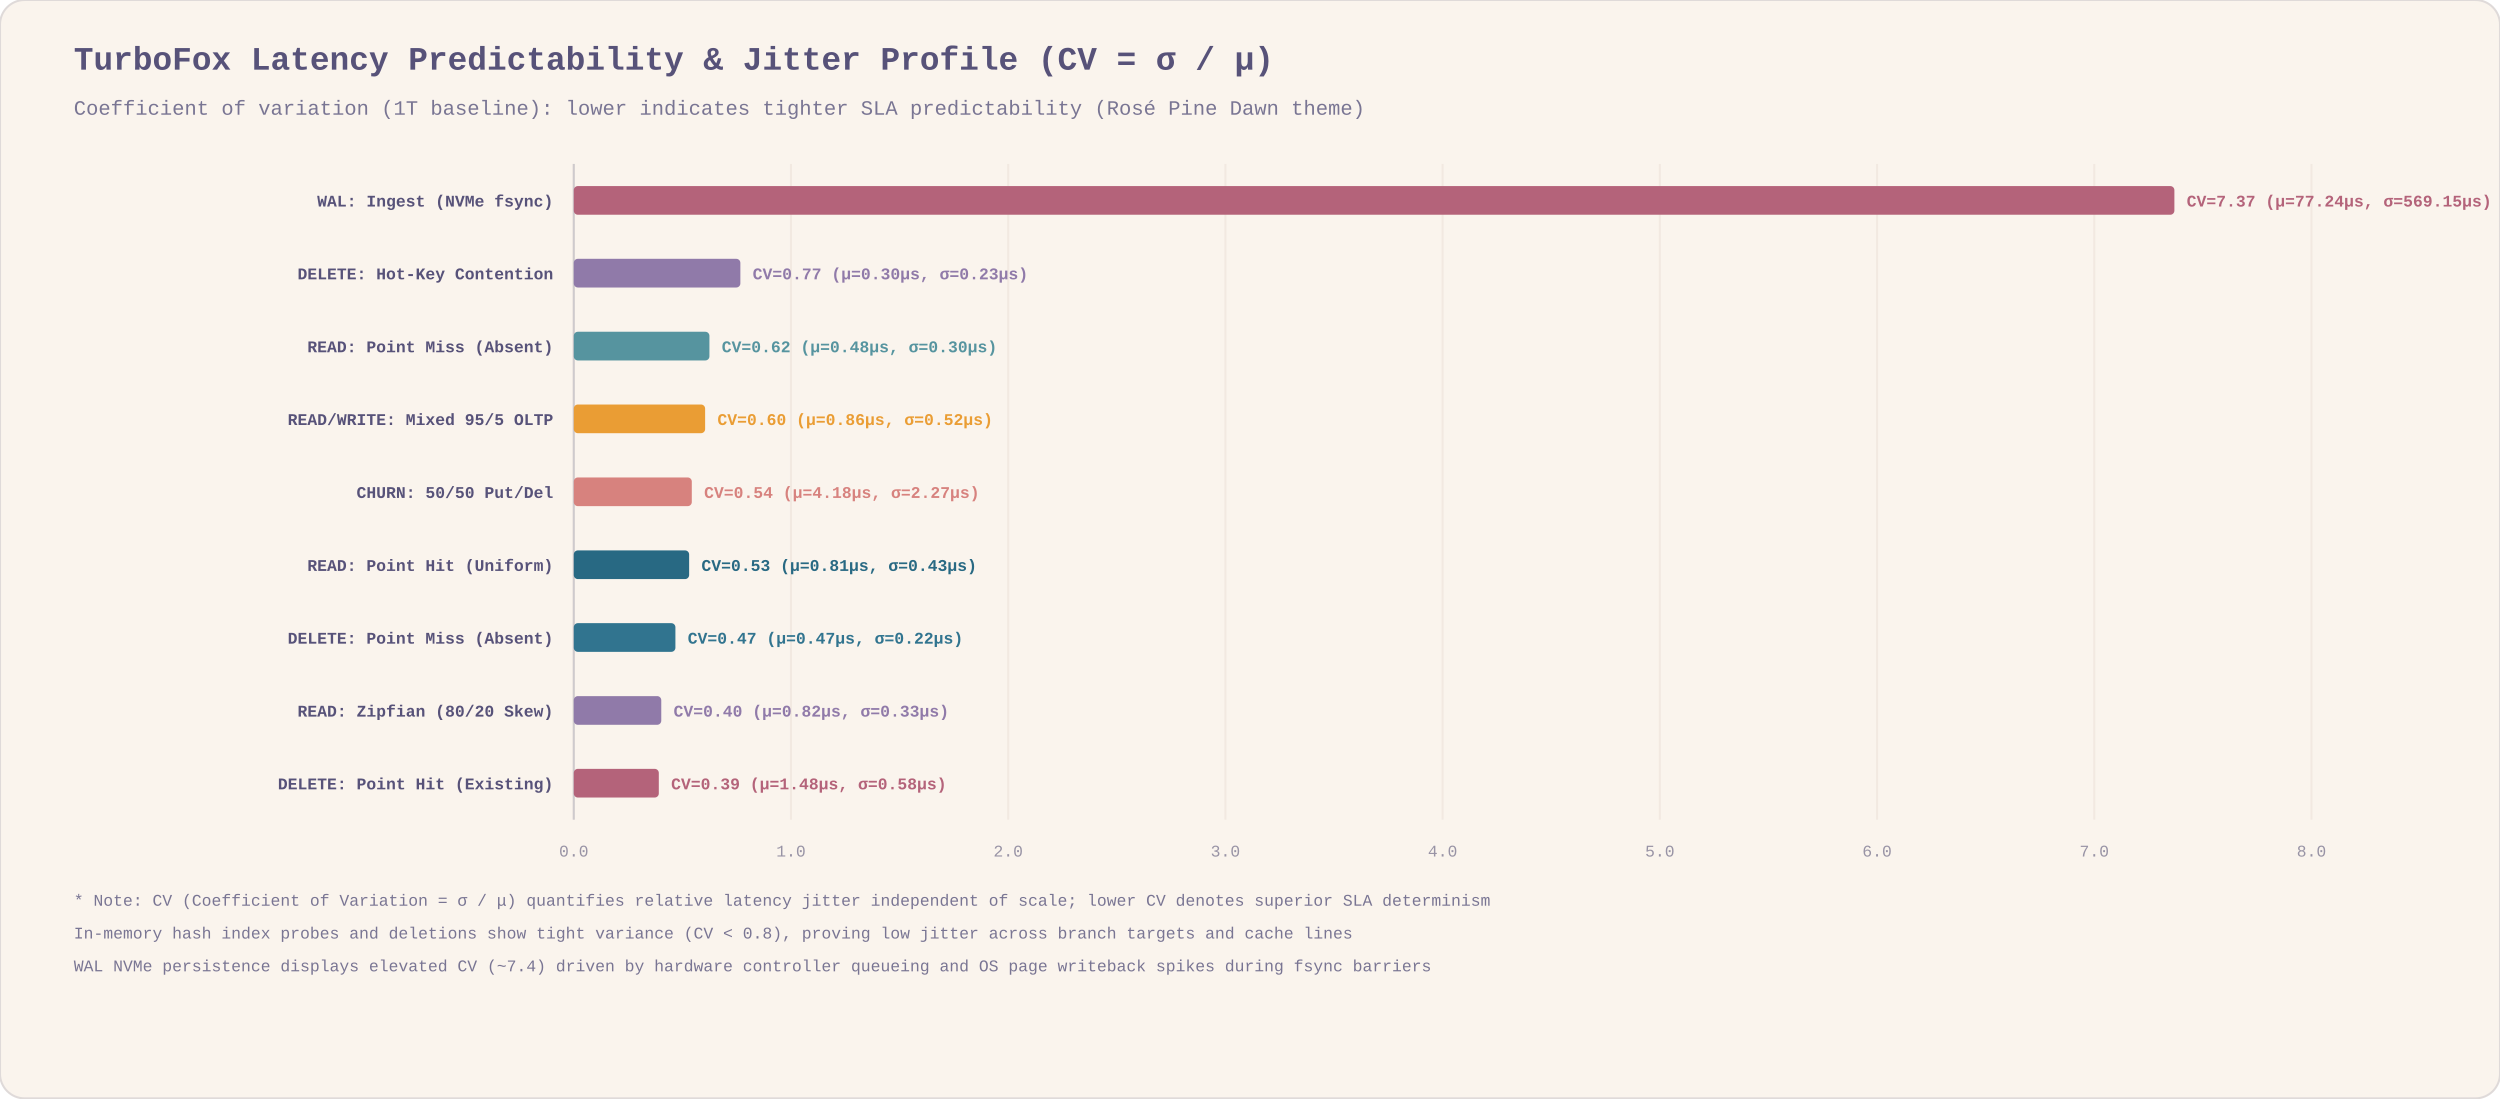
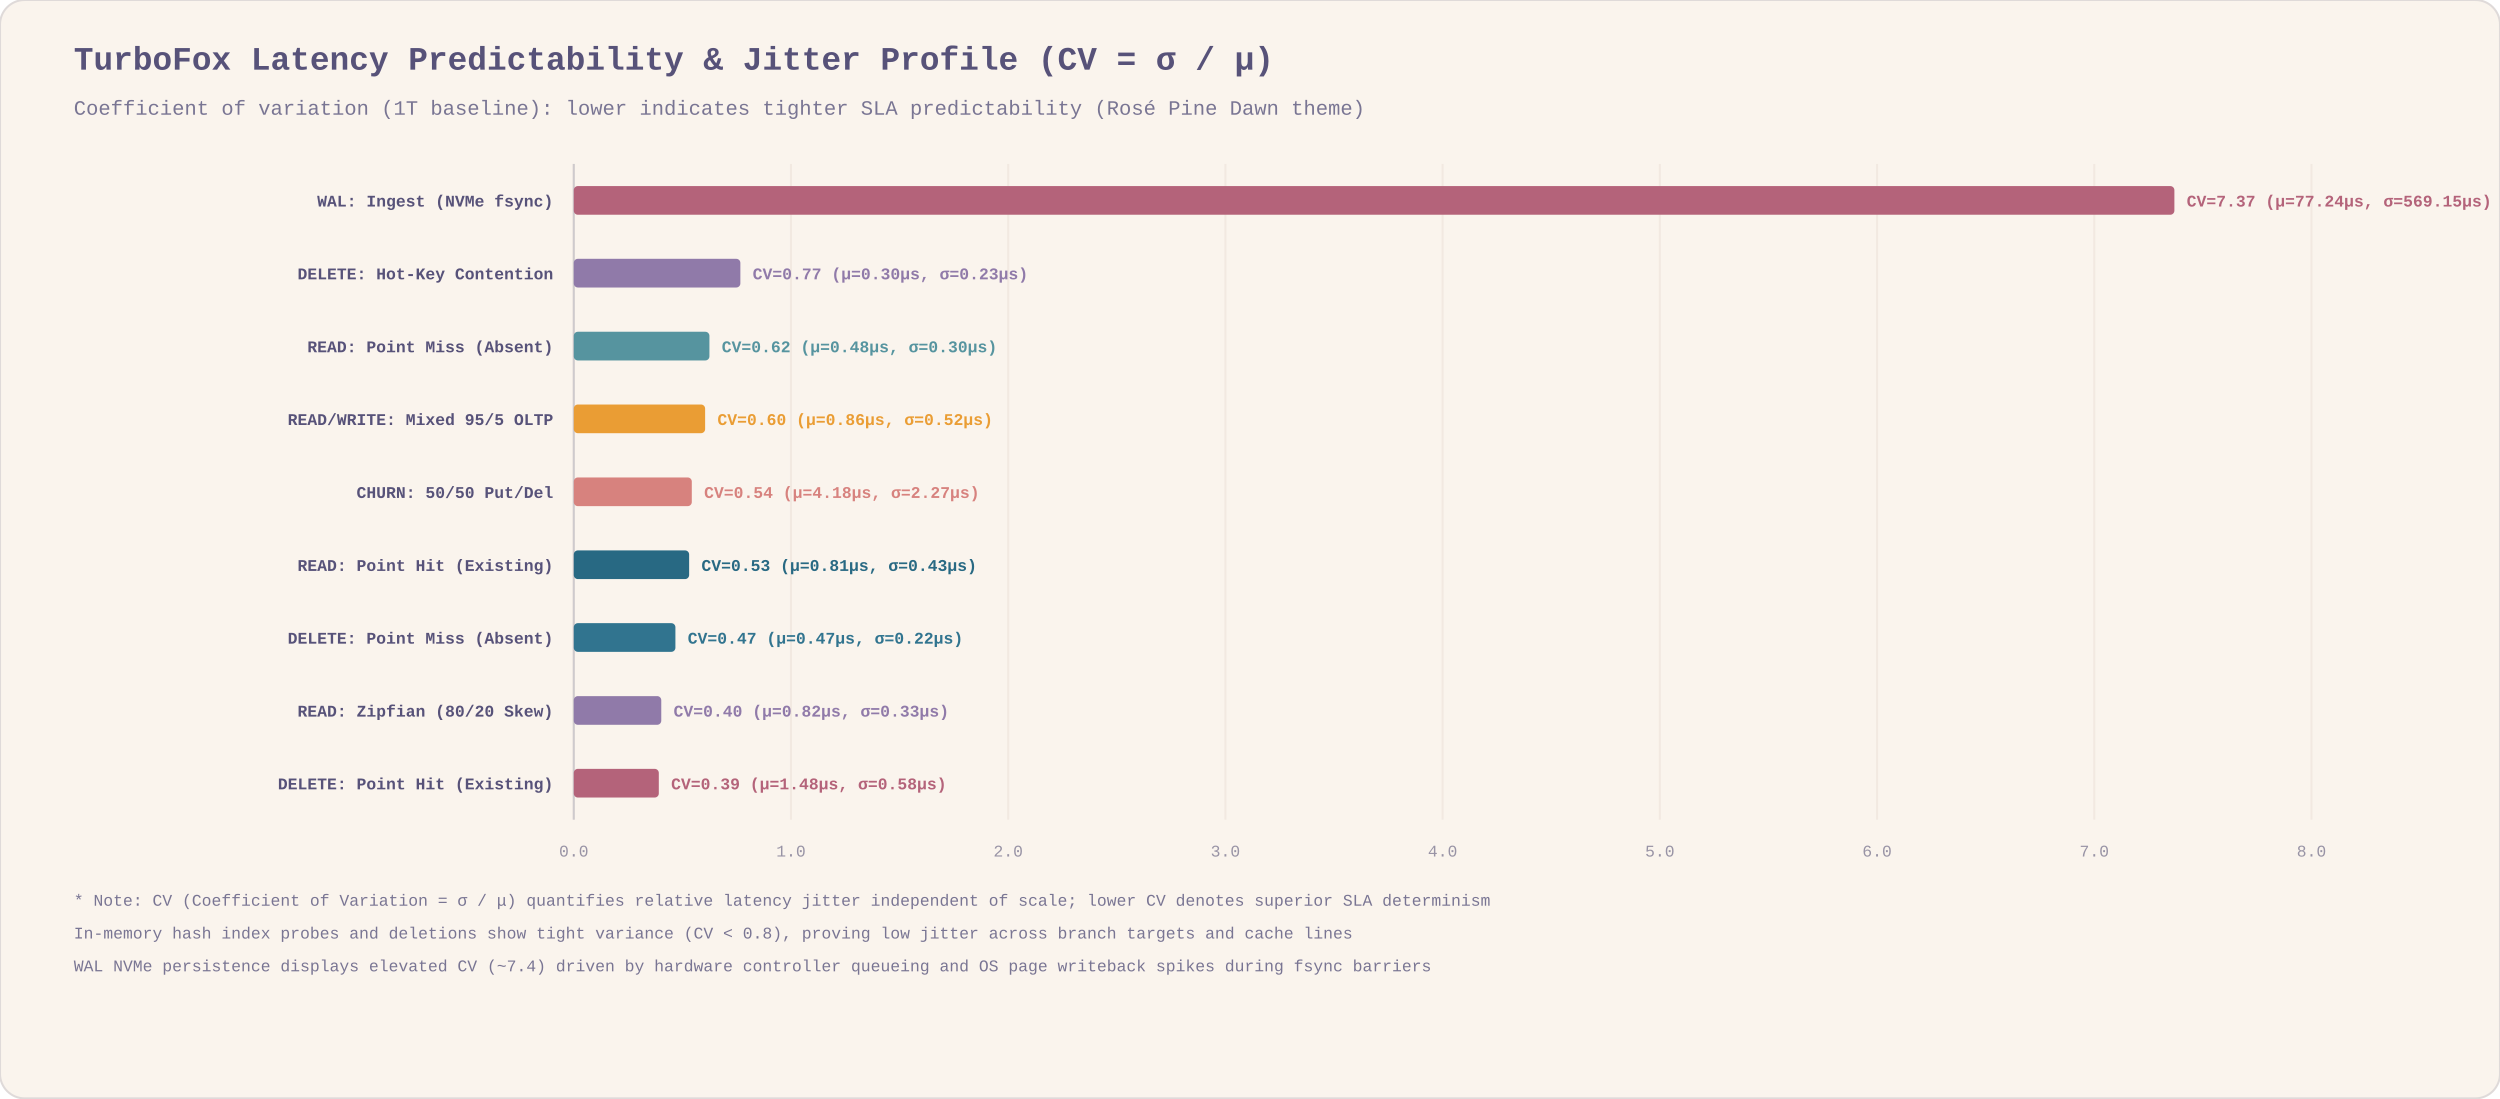
<svg xmlns="http://www.w3.org/2000/svg" viewBox="0 0 1220 536" width="1220" height="536" style="background:#faf4ed; font-family:ui-monospace,'SF Mono',Menlo,Monaco,Consolas,'Liberation Mono',monospace;">
  <rect width="1220" height="536" rx="12" fill="#faf4ed" stroke="#dfdad9" stroke-width="1" />
  <text x="36" y="34" fill="#575279" font-size="16" font-weight="bold">TurboFox Latency Predictability &amp; Jitter Profile (CV = σ / μ)</text>
  <text x="36" y="56" fill="#797593" font-size="10">Coefficient of variation (1T baseline): lower indicates tighter SLA predictability (Rosé Pine Dawn theme)</text>
  <line x1="280.0" y1="80" x2="280.0" y2="400" stroke="#f2e9e1" stroke-width="1" />
  <text x="280.0" y="418" fill="#9893a5" font-size="8" text-anchor="middle">0.0</text>
  <line x1="386.0" y1="80" x2="386.0" y2="400" stroke="#f2e9e1" stroke-width="1" />
  <text x="386.0" y="418" fill="#9893a5" font-size="8" text-anchor="middle">1.0</text>
  <line x1="492.0" y1="80" x2="492.0" y2="400" stroke="#f2e9e1" stroke-width="1" />
  <text x="492.0" y="418" fill="#9893a5" font-size="8" text-anchor="middle">2.0</text>
  <line x1="598.0" y1="80" x2="598.0" y2="400" stroke="#f2e9e1" stroke-width="1" />
  <text x="598.0" y="418" fill="#9893a5" font-size="8" text-anchor="middle">3.0</text>
  <line x1="704.0" y1="80" x2="704.0" y2="400" stroke="#f2e9e1" stroke-width="1" />
  <text x="704.0" y="418" fill="#9893a5" font-size="8" text-anchor="middle">4.0</text>
  <line x1="810.0" y1="80" x2="810.0" y2="400" stroke="#f2e9e1" stroke-width="1" />
  <text x="810.0" y="418" fill="#9893a5" font-size="8" text-anchor="middle">5.0</text>
  <line x1="916.0" y1="80" x2="916.0" y2="400" stroke="#f2e9e1" stroke-width="1" />
  <text x="916.0" y="418" fill="#9893a5" font-size="8" text-anchor="middle">6.0</text>
  <line x1="1022.0" y1="80" x2="1022.0" y2="400" stroke="#f2e9e1" stroke-width="1" />
  <text x="1022.0" y="418" fill="#9893a5" font-size="8" text-anchor="middle">7.0</text>
  <line x1="1128.0" y1="80" x2="1128.0" y2="400" stroke="#f2e9e1" stroke-width="1" />
  <text x="1128.0" y="418" fill="#9893a5" font-size="8" text-anchor="middle">8.0</text>
  <line x1="280" y1="80" x2="280" y2="400" stroke="#cecacd" stroke-width="1" />
  <text x="270" y="100.8" fill="#575279" font-size="8" font-weight="bold" text-anchor="end">WAL: Ingest (NVMe fsync)</text>
  <rect x="280" y="90.8" width="781.1" height="14" rx="2" fill="#b4637a" />
  <text x="1067.1" y="100.8" fill="#b4637a" font-size="8" font-weight="bold">CV=7.37 (μ=77.24µs, σ=569.15µs)</text>
  <text x="270" y="136.3" fill="#575279" font-size="8" font-weight="bold" text-anchor="end">DELETE: Hot-Key Contention</text>
  <rect x="280" y="126.3" width="81.3" height="14" rx="2" fill="#907aa9" />
  <text x="367.3" y="136.3" fill="#907aa9" font-size="8" font-weight="bold">CV=0.77 (μ=0.30µs, σ=0.23µs)</text>
  <text x="270" y="171.9" fill="#575279" font-size="8" font-weight="bold" text-anchor="end">READ: Point Miss (Absent)</text>
  <rect x="280" y="161.9" width="66.2" height="14" rx="2" fill="#56949f" />
  <text x="352.2" y="171.9" fill="#56949f" font-size="8" font-weight="bold">CV=0.62 (μ=0.48µs, σ=0.30µs)</text>
  <text x="270" y="207.4" fill="#575279" font-size="8" font-weight="bold" text-anchor="end">READ/WRITE: Mixed 95/5 OLTP</text>
  <rect x="280" y="197.4" width="64.1" height="14" rx="2" fill="#ea9d34" />
  <text x="350.1" y="207.4" fill="#ea9d34" font-size="8" font-weight="bold">CV=0.60 (μ=0.86µs, σ=0.52µs)</text>
  <text x="270" y="243.0" fill="#575279" font-size="8" font-weight="bold" text-anchor="end">CHURN: 50/50 Put/Del</text>
  <rect x="280" y="233.0" width="57.6" height="14" rx="2" fill="#d7827e" />
  <text x="343.6" y="243.0" fill="#d7827e" font-size="8" font-weight="bold">CV=0.54 (μ=4.18µs, σ=2.27µs)</text>
-   <text x="270" y="278.6" fill="#575279" font-size="8" font-weight="bold" text-anchor="end">READ: Point Hit (Uniform)</text>
+   <text x="270" y="278.6" fill="#575279" font-size="8" font-weight="bold" text-anchor="end">READ: Point Hit (Existing)</text>
  <rect x="280" y="268.6" width="56.3" height="14" rx="2" fill="#286983" />
  <text x="342.3" y="278.6" fill="#286983" font-size="8" font-weight="bold">CV=0.53 (μ=0.81µs, σ=0.43µs)</text>
  <text x="270" y="314.1" fill="#575279" font-size="8" font-weight="bold" text-anchor="end">DELETE: Point Miss (Absent)</text>
  <rect x="280" y="304.1" width="49.6" height="14" rx="2" fill="#31748f" />
  <text x="335.6" y="314.1" fill="#31748f" font-size="8" font-weight="bold">CV=0.47 (μ=0.47µs, σ=0.22µs)</text>
  <text x="270" y="349.7" fill="#575279" font-size="8" font-weight="bold" text-anchor="end">READ: Zipfian (80/20 Skew)</text>
  <rect x="280" y="339.7" width="42.7" height="14" rx="2" fill="#907aa9" />
  <text x="328.7" y="349.7" fill="#907aa9" font-size="8" font-weight="bold">CV=0.40 (μ=0.82µs, σ=0.33µs)</text>
  <text x="270" y="385.2" fill="#575279" font-size="8" font-weight="bold" text-anchor="end">DELETE: Point Hit (Existing)</text>
  <rect x="280" y="375.2" width="41.5" height="14" rx="2" fill="#b4637a" />
  <text x="327.5" y="385.2" fill="#b4637a" font-size="8" font-weight="bold">CV=0.39 (μ=1.48µs, σ=0.58µs)</text>
  <text x="36" y="442" fill="#797593" font-size="8">* Note: CV (Coefficient of Variation = σ / μ) quantifies relative latency jitter independent of scale; lower CV denotes superior SLA determinism</text>
  <text x="36" y="458" fill="#797593" font-size="8">  In-memory hash index probes and deletions show tight variance (CV &lt; 0.8), proving low jitter across branch targets and cache lines</text>
  <text x="36" y="474" fill="#797593" font-size="8">  WAL NVMe persistence displays elevated CV (~7.4) driven by hardware controller queueing and OS page writeback spikes during fsync barriers</text>
</svg>
